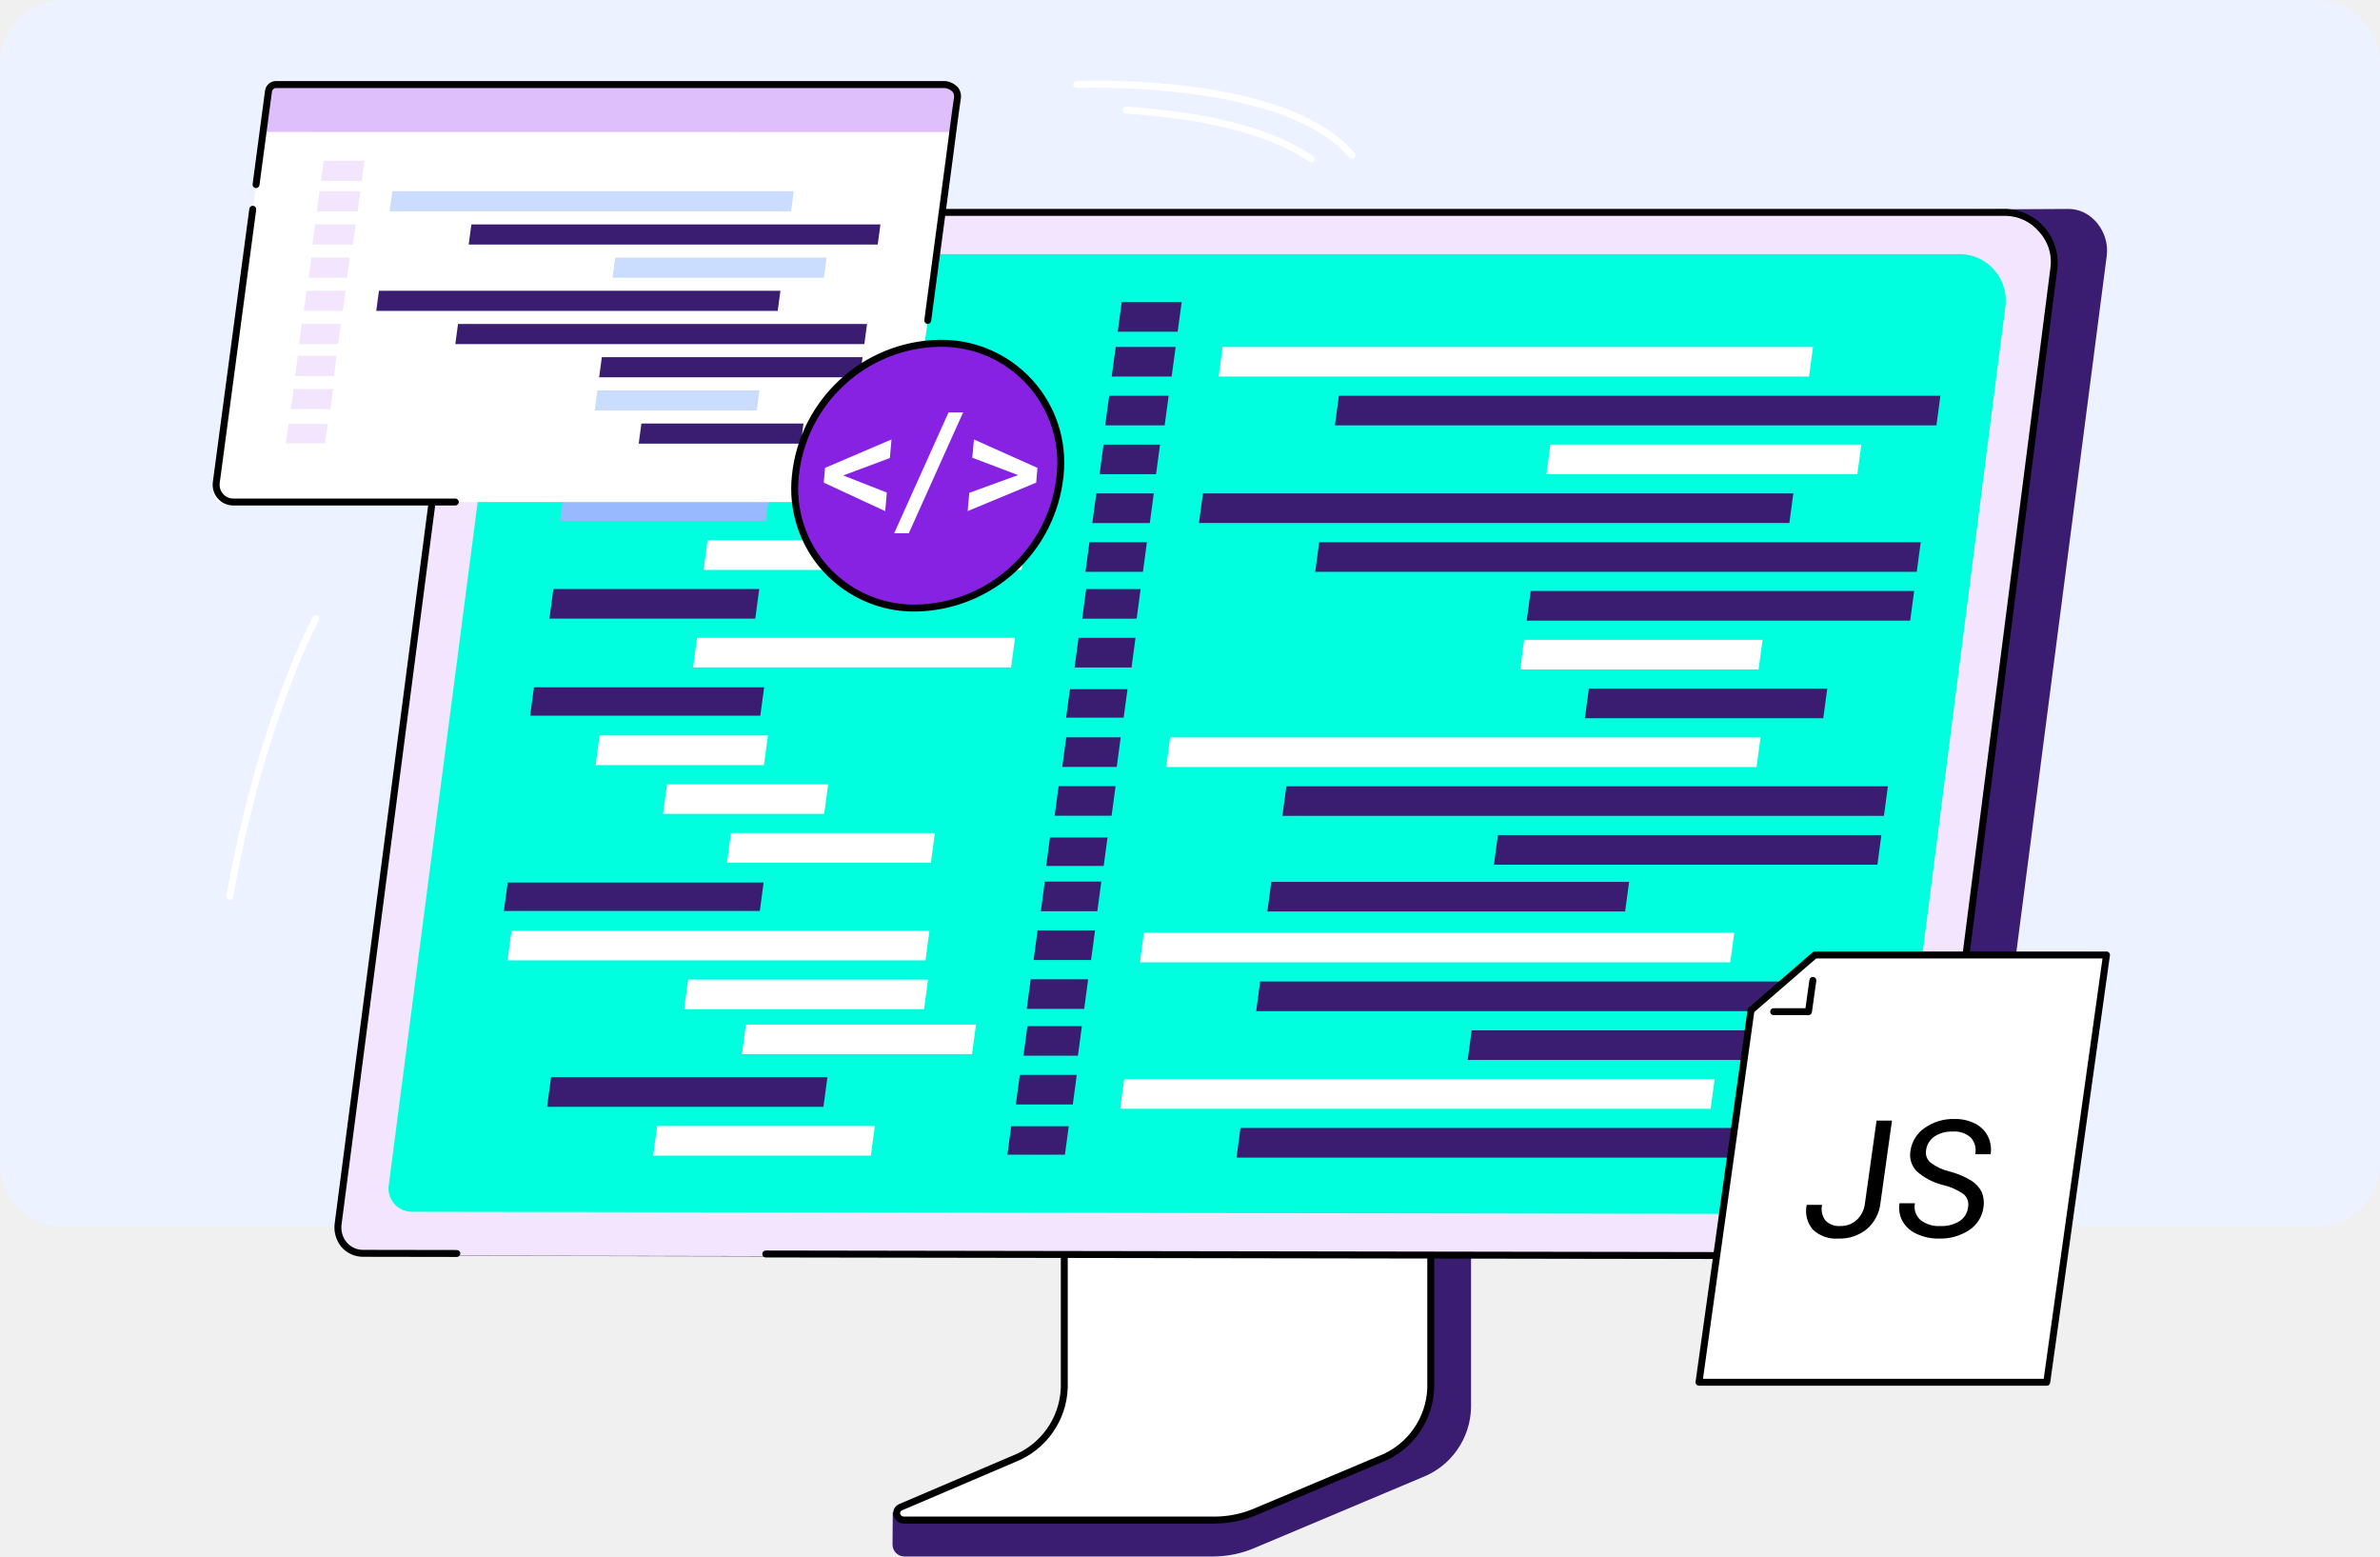
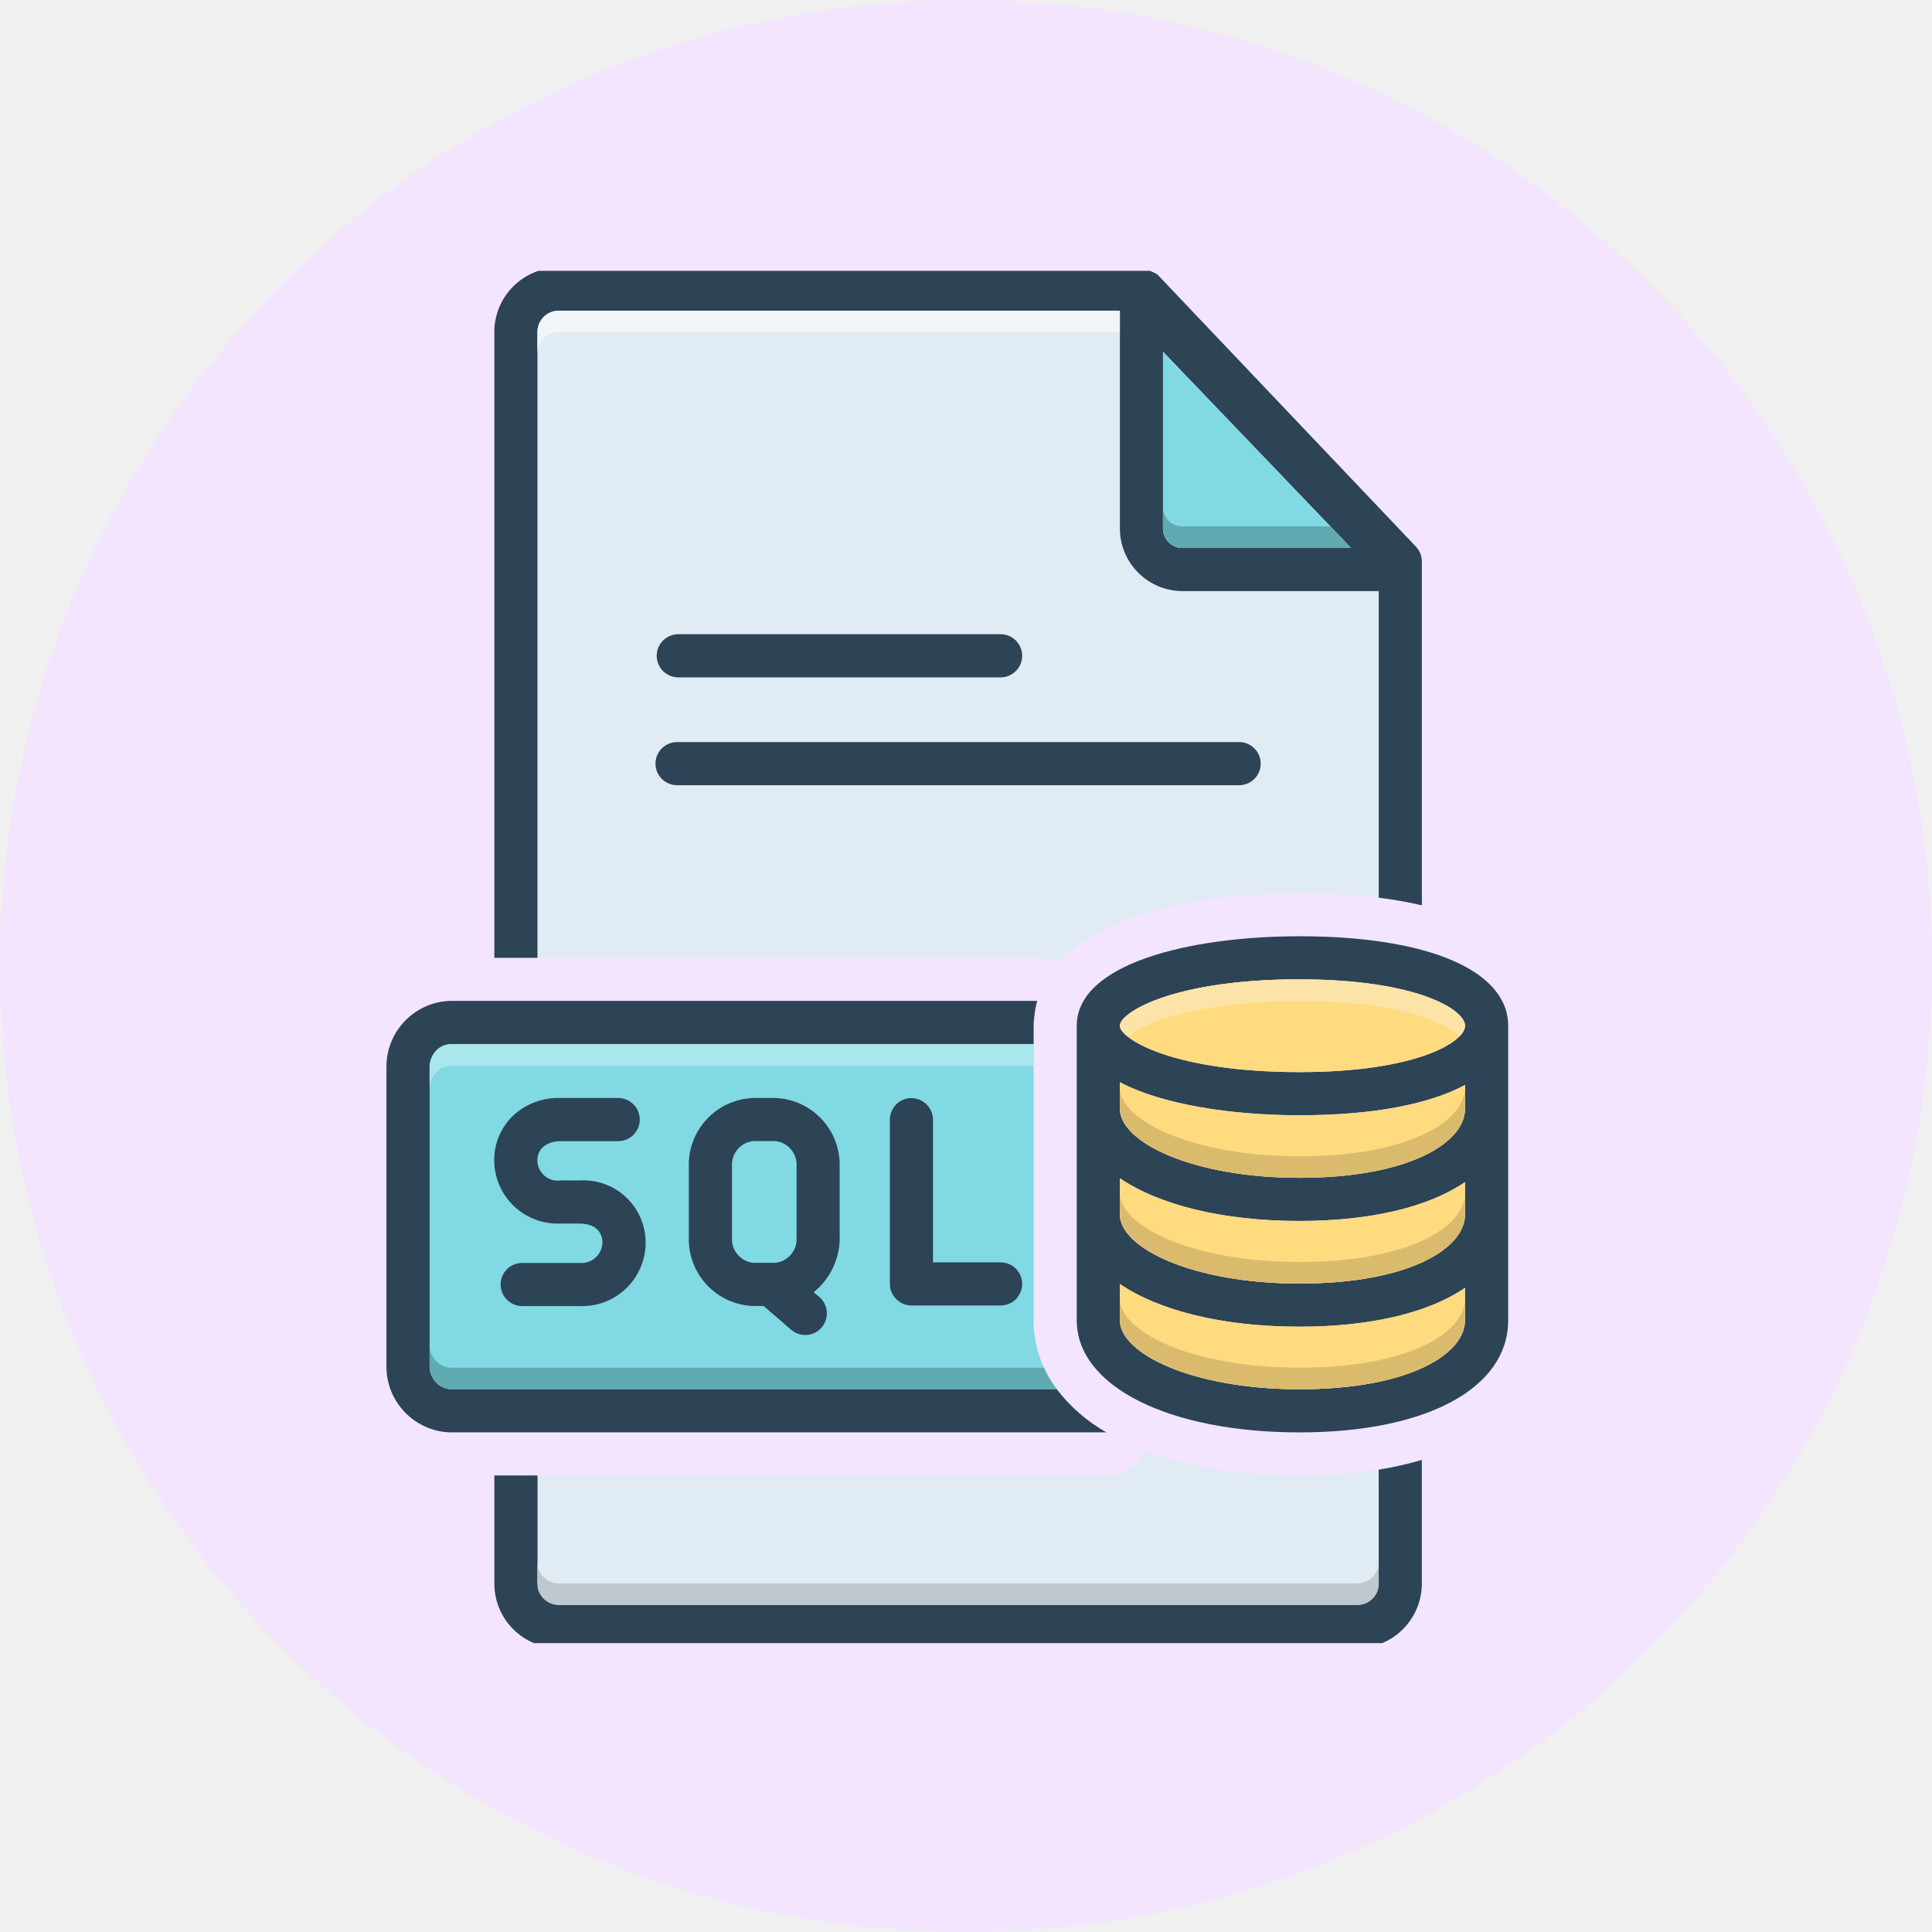
- <svg xmlns="http://www.w3.org/2000/svg" width="295" height="192.866" viewBox="0 0 295 192.866">
+ <svg xmlns="http://www.w3.org/2000/svg" width="107" height="107" viewBox="0 0 107 107">
  <defs>
    <clipPath id="clip-path">
-       <rect id="Rectángulo_402506" data-name="Rectángulo 402506" width="235.166" height="182.866" transform="translate(0 0)" fill="none" />
+       <rect id="Rectángulo_404910" data-name="Rectángulo 404910" width="63" height="76" transform="translate(-0.297 0.276)" fill="none" />
    </clipPath>
  </defs>
-   <g id="_35" data-name="35" transform="translate(-1020 -796)">
-     <rect id="Rectángulo_402507" data-name="Rectángulo 402507" width="295" height="152" rx="8" transform="translate(1020 796)" fill="#ecf2ff" />
-     <g id="Grupo_1100654" data-name="Grupo 1100654" transform="translate(1046.362 806.002)">
-       <g id="Grupo_1100653" data-name="Grupo 1100653" transform="translate(0 -0.002)" clip-path="url(#clip-path)">
-         <path id="Trazado_877412" data-name="Trazado 877412" d="M720.021,966.925l-45,.282c-.292,0-.387.271-.387.531v38.287c0,3.666-25.569,13.19-25.818,12.706l-.031,4.052a1.478,1.478,0,0,0,1.507,1.424h38.3a13.188,13.188,0,0,0,5.065-1.055l20.745-8.735a9.51,9.51,0,0,0,6.09-8.634V967.456a.506.506,0,0,0-.474-.531" transform="translate(-564.519 -841.34)" fill="#3a1d71" />
-         <path id="Trazado_877413" data-name="Trazado 877413" d="M673.478,950.024v38.3a9.781,9.781,0,0,1-6.247,8.844l-13.994,5.973a.84.84,0,0,0,.411,1.615H692.1a12.914,12.914,0,0,0,5-1l15.505-6.528a9.79,9.79,0,0,0,6.3-8.866V950.024a.3.3,0,0,0-.318-.284H673.8a.3.3,0,0,0-.318.284" transform="translate(-567.922 -826.387)" fill="#fff" />
-         <path id="Trazado_877414" data-name="Trazado 877414" d="M689.22,1002.3h-38.45a1.343,1.343,0,0,1-1.358-1.042,1.24,1.24,0,0,1,.778-1.4l13.994-5.973a9.4,9.4,0,0,0,5.986-8.449v-38.3a.732.732,0,0,1,.748-.714h44.788a.732.732,0,0,1,.748.714v38.333a10.258,10.258,0,0,1-6.562,9.263l-15.505,6.528a13.428,13.428,0,0,1-5.167,1.033m-18.191-55.012v38.15a10.258,10.258,0,0,1-6.507,9.239l-13.994,5.973a.377.377,0,0,0-.274.435.48.48,0,0,0,.516.355h38.45a12.56,12.56,0,0,0,4.834-.966l15.505-6.528a9.4,9.4,0,0,0,6.037-8.471V947.293Zm44.677,0h0Z" transform="translate(-565.044 -823.511)" />
-         <path id="Trazado_877415" data-name="Trazado 877415" d="M165.033,252.038,359,252.473a3.655,3.655,0,0,0,3.606-2.963l15.761-121.371c.376-2.942-1.9-5.867-4.827-5.793l-191.717,1.013Z" transform="translate(-143.598 -106.454)" fill="#3a1d71" />
-         <path id="Trazado_877416" data-name="Trazado 877416" d="M326.334,127.662a6.255,6.255,0,0,1,5.923,6.7l-15.3,119.477a3.918,3.918,0,0,1-3.72,3.115L122.7,256.646a3.146,3.146,0,0,1-3.134-3.713l15.847-121.693c.217-1.687,1.333-3.579,3.029-3.579Z" transform="translate(-104.01 -111.081)" fill="#f2e5fd" />
-         <path id="Trazado_877417" data-name="Trazado 877417" d="M310.364,252.468l-140.674-.228a.429.429,0,0,1,0-.859h0l140.673.228a3.476,3.476,0,0,0,3.293-2.74l15.3-119.477a5.446,5.446,0,0,0-1.43-4.238,5.508,5.508,0,0,0-4.067-1.979H135.572c-1.371,0-2.4,1.629-2.6,3.2L117.122,248.071a2.918,2.918,0,0,0,.657,2.34,2.681,2.681,0,0,0,2.052.889l11.571.019a.429.429,0,0,1,0,.859h0l-11.571-.019a3.528,3.528,0,0,1-2.7-1.18,3.814,3.814,0,0,1-.863-3.017l15.847-121.693c.247-1.916,1.541-3.953,3.455-3.953H323.463a6.682,6.682,0,0,1,6.349,7.186l-15.3,119.477a4.334,4.334,0,0,1-4.146,3.49" transform="translate(-101.139 -106.428)" />
-         <path id="Trazado_877418" data-name="Trazado 877418" d="M362.91,165.452a5.754,5.754,0,0,1,5.449,6.165L354.282,281.534a3.6,3.6,0,0,1-3.422,2.866l-180.021-.285a2.894,2.894,0,0,1-2.883-3.416l14.579-111.955c.2-1.552,1.226-3.292,2.787-3.292Z" transform="translate(-146.116 -143.963)" fill="#00ffdf" />
-         <path id="Trazado_877419" data-name="Trazado 877419" d="M1033.21,257.681H960.033l.493-3.668H1033.7Z" transform="translate(-835.344 -221.021)" fill="#fff" />
-         <path id="Trazado_877420" data-name="Trazado 877420" d="M1145.547,304.25H1070.99l.493-3.669h74.557Z" transform="translate(-931.89 -261.541)" fill="#3a1d71" />
-         <path id="Trazado_877421" data-name="Trazado 877421" d="M1311.38,350.82h-38.537l.493-3.669h38.537Z" transform="translate(-1107.526 -302.063)" fill="#fff" />
-         <path id="Trazado_877422" data-name="Trazado 877422" d="M983.123,630.239H909.946l.493-3.668h73.177Z" transform="translate(-791.762 -545.191)" fill="#fff" />
-         <path id="Trazado_877423" data-name="Trazado 877423" d="M1095.46,676.809H1020.9l.493-3.668h74.557Z" transform="translate(-888.308 -585.713)" fill="#3a1d71" />
-         <path id="Trazado_877424" data-name="Trazado 877424" d="M1270.283,723.379h-47.527l.493-3.668h47.527Z" transform="translate(-1063.944 -626.234)" fill="#3a1d71" />
-         <path id="Trazado_877425" data-name="Trazado 877425" d="M1050.86,768.01h-44.344l.493-3.668h44.344Z" transform="translate(-875.789 -665.068)" fill="#3a1d71" />
-         <path id="Trazado_877426" data-name="Trazado 877426" d="M1014.427,397.39H941.25l.493-3.668h73.177Z" transform="translate(-819 -342.585)" fill="#3a1d71" />
-         <path id="Trazado_877427" data-name="Trazado 877427" d="M1126.764,443.96h-74.557l.493-3.668h74.557Z" transform="translate(-915.546 -383.106)" fill="#3a1d71" />
-         <path id="Trazado_877428" data-name="Trazado 877428" d="M1277.347,537.1H1247.8l.493-3.669h29.547Z" transform="translate(-1085.735 -464.148)" fill="#fff" />
-         <path id="Trazado_877429" data-name="Trazado 877429" d="M1339.105,583.635h-29.547l.493-3.668H1339.6Z" transform="translate(-1139.472 -504.64)" fill="#3a1d71" />
-         <path id="Trazado_877430" data-name="Trazado 877430" d="M1301.588,490.53H1254.06l.493-3.668h47.527Z" transform="translate(-1091.183 -423.628)" fill="#3a1d71" />
-         <path id="Trazado_877431" data-name="Trazado 877431" d="M958.079,816.518H884.9l.493-3.668h73.177Z" transform="translate(-769.971 -707.277)" fill="#fff" />
-         <path id="Trazado_877432" data-name="Trazado 877432" d="M1068.018,863.087h-72.16l.493-3.669h72.159Z" transform="translate(-866.516 -747.797)" fill="#3a1d71" />
-         <path id="Trazado_877433" data-name="Trazado 877433" d="M1245.24,909.658h-47.527l.493-3.668h47.527Z" transform="translate(-1042.153 -788.319)" fill="#3a1d71" />
-         <path id="Trazado_877434" data-name="Trazado 877434" d="M939.3,956.228H866.119l.493-3.668h73.177Z" transform="translate(-753.628 -828.84)" fill="#fff" />
-         <path id="Trazado_877435" data-name="Trazado 877435" d="M1051.634,1002.8H977.076l.493-3.668h74.557Z" transform="translate(-850.174 -869.362)" fill="#3a1d71" />
-         <path id="Trazado_877436" data-name="Trazado 877436" d="M821.622,584.08h-7.129l.474-3.524H822.1Z" transform="translate(-708.707 -505.152)" fill="#3a1d71" />
-         <path id="Trazado_877437" data-name="Trazado 877437" d="M865.414,257.685h-7.43l.493-3.668h7.43Z" transform="translate(-746.549 -221.025)" fill="#3a1d71" />
-         <path id="Trazado_877438" data-name="Trazado 877438" d="M871.169,214.88h-7.43l.493-3.668h7.43Z" transform="translate(-751.557 -183.779)" fill="#3a1d71" />
-         <path id="Trazado_877439" data-name="Trazado 877439" d="M859.1,304.255h-7.372l.493-3.669h7.372Z" transform="translate(-741.102 -261.546)" fill="#3a1d71" />
-         <path id="Trazado_877440" data-name="Trazado 877440" d="M853.422,350.824h-7l.493-3.669h7Z" transform="translate(-736.491 -302.067)" fill="#3a1d71" />
-         <path id="Trazado_877441" data-name="Trazado 877441" d="M846.615,397.4h-7.123l.493-3.668h7.122Z" transform="translate(-730.459 -342.589)" fill="#3a1d71" />
-         <path id="Trazado_877442" data-name="Trazado 877442" d="M840.064,443.965h-7.123l.493-3.668h7.123Z" transform="translate(-724.759 -383.11)" fill="#3a1d71" />
-         <path id="Trazado_877443" data-name="Trazado 877443" d="M829.594,535.234h-7.059l.493-3.669h7.059Z" transform="translate(-715.704 -462.525)" fill="#3a1d71" />
-         <path id="Trazado_877444" data-name="Trazado 877444" d="M836.565,488.665h-6.748L830.31,485h6.748Z" transform="translate(-722.04 -422.005)" fill="#3a1d71" />
-         <path id="Trazado_877445" data-name="Trazado 877445" d="M802.6,725.539h-7.129l.474-3.524h7.129Z" transform="translate(-692.159 -628.239)" fill="#3a1d71" />
-         <path id="Trazado_877446" data-name="Trazado 877446" d="M810.576,676.694h-7.059l.493-3.669h7.059Z" transform="translate(-699.156 -585.612)" fill="#3a1d71" />
-         <path id="Trazado_877447" data-name="Trazado 877447" d="M817.548,630.125H810.8l.493-3.668h6.748Z" transform="translate(-705.493 -545.092)" fill="#3a1d71" />
-         <path id="Trazado_877448" data-name="Trazado 877448" d="M765.569,1001.012H758.44l.474-3.524h7.129Z" transform="translate(-659.934 -867.934)" fill="#3a1d71" />
-         <path id="Trazado_877449" data-name="Trazado 877449" d="M797.369,767.757h-7l.493-3.669h7Z" transform="translate(-687.718 -664.848)" fill="#3a1d71" />
-         <path id="Trazado_877450" data-name="Trazado 877450" d="M790.562,814.327h-7.123l.493-3.668h7.123Z" transform="translate(-681.686 -705.37)" fill="#3a1d71" />
-         <path id="Trazado_877451" data-name="Trazado 877451" d="M784.011,860.9h-7.123l.493-3.668H784.5Z" transform="translate(-675.986 -745.891)" fill="#3a1d71" />
-         <path id="Trazado_877452" data-name="Trazado 877452" d="M773.541,952.167h-7.059l.493-3.669h7.059Z" transform="translate(-666.931 -825.307)" fill="#3a1d71" />
-         <path id="Trazado_877453" data-name="Trazado 877453" d="M780.513,905.6h-6.748l.493-3.668h6.748Z" transform="translate(-673.268 -784.786)" fill="#3a1d71" />
-         <path id="Trazado_877454" data-name="Trazado 877454" d="M388.284,209.657H353.059l.474-3.524h35.225Z" transform="translate(-307.204 -179.359)" fill="#99b9ff" />
-         <path id="Trazado_877455" data-name="Trazado 877455" d="M423.177,255.816h-37.13l.493-3.668h37.13Z" transform="translate(-335.907 -219.398)" fill="#fff" />
-         <path id="Trazado_877456" data-name="Trazado 877456" d="M456.851,302.386H413.592l.493-3.668h43.259Z" transform="translate(-359.874 -259.92)" fill="#fff" />
-         <path id="Trazado_877457" data-name="Trazado 877457" d="M547.516,348.955h-36.1l.493-3.669h36.1Z" transform="translate(-444.993 -300.44)" fill="#fff" />
-         <path id="Trazado_877458" data-name="Trazado 877458" d="M331.5,582.215H302.972l.474-3.524h28.531Z" transform="translate(-263.622 -503.53)" fill="#3a1d71" />
-         <path id="Trazado_877459" data-name="Trazado 877459" d="M386.294,628.374H365.429l.493-3.668h20.864Z" transform="translate(-317.967 -543.569)" fill="#fff" />
-         <path id="Trazado_877460" data-name="Trazado 877460" d="M449.784,674.944H429.811l.493-3.668h19.973Z" transform="translate(-373.987 -584.09)" fill="#fff" />
-         <path id="Trazado_877461" data-name="Trazado 877461" d="M516.074,721.514H490.8l.493-3.668h25.275Z" transform="translate(-427.054 -624.611)" fill="#fff" />
-         <path id="Trazado_877462" data-name="Trazado 877462" d="M356.971,395.526H331.46l.493-3.668h25.51Z" transform="translate(-288.41 -340.962)" fill="#99b9ff" />
-         <path id="Trazado_877463" data-name="Trazado 877463" d="M507.9,442.1H468.483l.493-3.668h39.417Z" transform="translate(-407.637 -381.484)" fill="#fff" />
-         <path id="Trazado_877464" data-name="Trazado 877464" d="M346.913,488.591H321.4l.493-3.668h25.51Z" transform="translate(-279.659 -421.94)" fill="#3a1d71" />
-         <path id="Trazado_877465" data-name="Trazado 877465" d="M497.844,535.161H458.426l.493-3.668h39.417Z" transform="translate(-398.886 -462.462)" fill="#fff" />
-         <path id="Trazado_877466" data-name="Trazado 877466" d="M309.647,768.494H277.928l.474-3.524h31.719Z" transform="translate(-241.831 -665.615)" fill="#3a1d71" />
-         <path id="Trazado_877467" data-name="Trazado 877467" d="M333.242,814.654h-51.8l.493-3.669h51.8Z" transform="translate(-244.892 -705.654)" fill="#fff" />
-         <path id="Trazado_877468" data-name="Trazado 877468" d="M479.675,861.223H449.939l.493-3.668h29.737Z" transform="translate(-391.5 -746.175)" fill="#fff" />
-         <path id="Trazado_877469" data-name="Trazado 877469" d="M353.4,954.363H319.147l.493-3.668h34.252Z" transform="translate(-277.696 -827.218)" fill="#3a1d71" />
-         <path id="Trazado_877470" data-name="Trazado 877470" d="M533.588,904.109H505.066l.493-3.668h28.522Z" transform="translate(-439.468 -783.49)" fill="#fff" />
-         <path id="Trazado_877471" data-name="Trazado 877471" d="M447.352,1000.933H420.367l.493-3.668h26.986Z" transform="translate(-365.769 -867.739)" fill="#fff" />
-         <path id="Trazado_877472" data-name="Trazado 877472" d="M1468.947,834.047h-36.138l-7.923,6.856L1418.438,887h43.1Z" transform="translate(-1234.211 -725.72)" fill="#fff" />
-         <path id="Trazado_877473" data-name="Trazado 877473" d="M1458.661,884.548h-43.1a.429.429,0,0,1-.425-.489l6.448-46.093a.428.428,0,0,1,.144-.265l7.923-6.856a.43.43,0,0,1,.281-.1h36.138a.429.429,0,0,1,.425.489l-7.407,52.949a.429.429,0,0,1-.425.37m-42.609-.859h42.235l7.287-52.09h-35.485l-7.68,6.646Z" transform="translate(-1231.333 -722.843)" />
-         <path id="Trazado_877474" data-name="Trazado 877474" d="M1491.1,859.757h-4.322a.429.429,0,0,1,0-.859h3.949l.491-3.511a.429.429,0,1,1,.851.119l-.543,3.881a.429.429,0,0,1-.425.37" transform="translate(-1293.302 -743.968)" />
-         <path id="Trazado_877475" data-name="Trazado 877475" d="M1529.557,992.107h1.911l-1.428,10.211a4.918,4.918,0,0,1-1.7,3.239,5.257,5.257,0,0,1-3.476,1.168,4.213,4.213,0,0,1-3.193-1.1,3.534,3.534,0,0,1-.768-3.08h1.9a2.376,2.376,0,0,0,.408,1.931,2.309,2.309,0,0,0,1.869.693,2.911,2.911,0,0,0,2.01-.743,3.33,3.33,0,0,0,1.029-2.079Z" transform="translate(-1323.32 -863.252)" />
-         <path id="Trazado_877476" data-name="Trazado 877476" d="M1614.9,998.771a7.557,7.557,0,0,1-3.318-1.729,2.906,2.906,0,0,1-.76-2.53,4.117,4.117,0,0,1,1.756-2.818,6.075,6.075,0,0,1,3.7-1.114,5.407,5.407,0,0,1,2.569.574,3.557,3.557,0,0,1,1.581,1.585,3.725,3.725,0,0,1,.33,2.209h-1.911a2.34,2.34,0,0,0-.543-2.062,3,3,0,0,0-2.242-.75,3.857,3.857,0,0,0-2.281.62,2.433,2.433,0,0,0-1.028,1.721,1.618,1.618,0,0,0,.539,1.493,6.256,6.256,0,0,0,2.389,1.116,10.184,10.184,0,0,1,2.657,1.115,3.479,3.479,0,0,1,1.307,1.421,3.368,3.368,0,0,1,.222,1.912,3.977,3.977,0,0,1-1.759,2.808,6.5,6.5,0,0,1-3.8,1.055,6.242,6.242,0,0,1-2.694-.569,3.82,3.82,0,0,1-1.767-1.56,3.472,3.472,0,0,1-.383-2.248h1.911a2.173,2.173,0,0,0,.677,2.065,3.626,3.626,0,0,0,2.474.758,4.142,4.142,0,0,0,2.393-.614,2.35,2.35,0,0,0,1.036-1.674,1.72,1.72,0,0,0-.513-1.639,7.338,7.338,0,0,0-2.534-1.144" transform="translate(-1400.382 -861.924)" />
-         <path id="Trazado_877477" data-name="Trazado 877477" d="M92.9,49.119,98.736,5.4A1.55,1.55,0,0,0,97.2,3.65H14.293a.945.945,0,0,0-.936.825L7.4,49.119Z" transform="translate(-6.438 -3.176)" fill="#fff" />
-         <path id="Trazado_877478" data-name="Trazado 877478" d="M131.757,3.65A1.551,1.551,0,0,1,133.292,5.4l-.628,4.139L47.114,9.526l.8-5.051a.945.945,0,0,1,.936-.825Z" transform="translate(-40.995 -3.176)" fill="#debefb" />
-         <path id="Trazado_877479" data-name="Trazado 877479" d="M2.519,350.888,1.754,356.7c-.068.512.33.823.846.823H86.3a.832.832,0,0,0,.936-.683l.783-5.948Z" transform="translate(-1.519 -305.314)" fill="#fff" />
-         <path id="Trazado_877480" data-name="Trazado 877480" d="M30.073,156.547H2.529a2.542,2.542,0,0,1-1.9-.877,2.581,2.581,0,0,1-.609-2.034L4.539,119.8a.43.43,0,1,1,.852.114L.874,153.75a1.721,1.721,0,0,0,.407,1.357,1.661,1.661,0,0,0,1.257.581H30.073a.429.429,0,1,1,0,.859" transform="translate(0 -103.913)" />
-         <path id="Trazado_877481" data-name="Trazado 877481" d="M121.743,30.434a.449.449,0,0,1-.057,0,.43.43,0,0,1-.369-.483l2.727-20.442c.007-.052.7-5.458.94-7.047a.973.973,0,0,0-.16-.786,1.587,1.587,0,0,0-.973-.471H40.966a.517.517,0,0,0-.51.451L38.908,13.247a.43.43,0,0,1-.852-.114L39.6,1.541a1.377,1.377,0,0,1,1.362-1.2h82.943a2.472,2.472,0,0,1,1.589.8,1.806,1.806,0,0,1,.336,1.447c-.24,1.58-.931,6.975-.938,7.03l-2.727,20.444a.43.43,0,0,1-.425.373" transform="translate(-33.11 -0.298)" />
-         <path id="Trazado_877482" data-name="Trazado 877482" d="M666.515,265.484a.449.449,0,0,1-.057,0,.43.43,0,0,1-.369-.483l1.163-8.716a.43.43,0,0,1,.852.114l-1.163,8.716a.43.43,0,0,1-.425.373" transform="translate(-579.574 -222.672)" />
-         <path id="Trazado_877483" data-name="Trazado 877483" d="M218.627,107.912H168.865l.335-2.495h49.762Z" transform="translate(-146.933 -91.725)" fill="#caddff" />
-         <path id="Trazado_877484" data-name="Trazado 877484" d="M295.019,139.58h-50.7l.335-2.495h50.7Z" transform="translate(-212.587 -119.28)" fill="#3a1d71" />
-         <path id="Trazado_877485" data-name="Trazado 877485" d="M407.789,171.248H381.583l.336-2.495h26.206Z" transform="translate(-332.023 -146.835)" fill="#caddff" />
-         <path id="Trazado_877486" data-name="Trazado 877486" d="M205.854,202.917H156.092l.335-2.495H206.19Z" transform="translate(-135.819 -174.391)" fill="#3a1d71" />
-         <path id="Trazado_877487" data-name="Trazado 877487" d="M282.247,234.585h-50.7l.335-2.495h50.7Z" transform="translate(-201.473 -201.946)" fill="#3a1d71" />
-         <path id="Trazado_877488" data-name="Trazado 877488" d="M384.646,297.922H364.553l.335-2.495h20.093Z" transform="translate(-317.205 -257.057)" fill="#caddff" />
-         <path id="Trazado_877489" data-name="Trazado 877489" d="M426.643,329.567H406.551l.335-2.495h20.093Z" transform="translate(-353.748 -284.592)" fill="#3a1d71" />
-         <path id="Trazado_877490" data-name="Trazado 877490" d="M401.13,266.254h-32.32l.335-2.495h32.32Z" transform="translate(-320.909 -229.502)" fill="#3a1d71" />
-         <path id="Trazado_877491" data-name="Trazado 877491" d="M74.743,329.87H69.9l.322-2.4h4.848Z" transform="translate(-60.817 -284.941)" fill="#f2e5fd" />
-         <path id="Trazado_877492" data-name="Trazado 877492" d="M104.522,107.915H99.47l.335-2.495h5.052Z" transform="translate(-86.551 -91.728)" fill="#f2e5fd" />
-         <path id="Trazado_877493" data-name="Trazado 877493" d="M108.436,78.806h-5.052l.335-2.495h5.052Z" transform="translate(-89.956 -66.4)" fill="#f2e5fd" />
-         <path id="Trazado_877494" data-name="Trazado 877494" d="M100.226,139.583H95.212l.335-2.495h5.013Z" transform="translate(-82.846 -119.283)" fill="#f2e5fd" />
-         <path id="Trazado_877495" data-name="Trazado 877495" d="M96.368,171.251H91.609l.335-2.495H96.7Z" transform="translate(-79.711 -146.838)" fill="#f2e5fd" />
-         <path id="Trazado_877496" data-name="Trazado 877496" d="M91.739,202.92H86.9l.335-2.495h4.843Z" transform="translate(-75.609 -174.394)" fill="#f2e5fd" />
-         <path id="Trazado_877497" data-name="Trazado 877497" d="M87.284,234.588H82.44l.335-2.495h4.843Z" transform="translate(-71.733 -201.949)" fill="#f2e5fd" />
-         <path id="Trazado_877498" data-name="Trazado 877498" d="M79.474,296.654h-4.9l.335-2.495h4.9Z" transform="translate(-64.885 -255.954)" fill="#f2e5fd" />
-         <path id="Trazado_877499" data-name="Trazado 877499" d="M83.477,264.986h-4.8l.335-2.495h4.8Z" transform="translate(-68.457 -228.398)" fill="#f2e5fd" />
-         <path id="Trazado_877500" data-name="Trazado 877500" d="M588.5,266.927a18.262,18.262,0,0,1-17.839,16.4,14.791,14.791,0,0,1-14.968-16.4,18.262,18.262,0,0,1,17.839-16.4,14.791,14.791,0,0,1,14.968,16.4" transform="translate(-483.46 -217.986)" fill="#8722e2" />
-         <path id="Trazado_877501" data-name="Trazado 877501" d="M567.776,280.883a15.22,15.22,0,0,1-15.4-16.87,18.721,18.721,0,0,1,18.266-16.8,15.22,15.22,0,0,1,15.4,16.87l-.428-.038.428.038a18.721,18.721,0,0,1-18.266,16.8m2.87-32.807a17.846,17.846,0,0,0-17.411,16.011,14.362,14.362,0,0,0,14.541,15.937,17.846,17.846,0,0,0,17.411-16.011,14.362,14.362,0,0,0-14.541-15.937" transform="translate(-480.579 -215.108)" />
-         <path id="Trazado_877502" data-name="Trazado 877502" d="M585.59,346.735l5.4,2.121-.2,2.3-7.617-3.532.16-1.828,8.234-3.523-.2,2.3Z" transform="translate(-507.43 -297.82)" fill="#fff" />
-         <path id="Trazado_877503" data-name="Trazado 877503" d="M652.212,331.436H650.4l6.736-14.972h1.809Z" transform="translate(-565.929 -275.361)" fill="#fff" />
-         <path id="Trazado_877504" data-name="Trazado 877504" d="M726.741,346.688l-5.664-2.15.2-2.263,7.874,3.523-.16,1.828-8.49,3.523.2-2.263Z" transform="translate(-626.92 -297.82)" fill="#fff" />
-         <path id="Trazado_877505" data-name="Trazado 877505" d="M855.97,9.692a.428.428,0,0,1-.329-.153C847.552-.1,822.141.89,821.884.9a.43.43,0,1,1-.037-.858C822.909,0,847.94-.971,856.3,8.986a.429.429,0,0,1-.328.706" transform="translate(-714.748 0.002)" fill="#fff" />
-         <path id="Trazado_877506" data-name="Trazado 877506" d="M891.747,31.734a.429.429,0,0,1-.245-.077c-5.942-4.147-15.643-5.543-22.734-5.984a.429.429,0,0,1,.053-.857c7.2.448,17.067,1.876,23.172,6.136a.429.429,0,0,1-.246.782" transform="translate(-755.582 -21.592)" fill="#fff" />
-         <path id="Trazado_877507" data-name="Trazado 877507" d="M13.424,545.144a.436.436,0,0,1-.076-.007.429.429,0,0,1-.347-.5c3.945-22.113,10.649-34.434,10.716-34.556a.429.429,0,1,1,.752.415c-.066.121-6.705,12.331-10.623,34.292a.43.43,0,0,1-.422.354" transform="translate(-11.306 -443.64)" fill="#fff" />
+   <g id="_35" data-name="35" transform="translate(-338 -16281)">
+     <circle id="Elipse_11739" data-name="Elipse 11739" cx="53.5" cy="53.5" r="53.5" transform="translate(338 16281)" fill="#f2e5fd" />
+     <g id="Grupo_1103817" data-name="Grupo 1103817" transform="translate(359.482 16295.616)">
+       <g id="Grupo_1103816" data-name="Grupo 1103816" transform="translate(-0.185 0.108)" clip-path="url(#clip-path)">
+         <path id="Trazado_889673" data-name="Trazado 889673" d="M90.048,1426.977H53.8V1406H88.035v16.307a6.375,6.375,0,0,0,1.284,3.823c.078.108.155.209.245.311s.161.191.245.287.161.167.239.251" transform="translate(-52.089 -1363.914)" fill="#81d9e3" />
+         <path id="Trazado_889674" data-name="Trazado 889674" d="M275.161,69.108a2.378,2.378,0,0,1,1.133.3c2.491-2.8,8.081-3.88,13.4-3.88a31.527,31.527,0,0,1,5.7.475V46.409l-14.387-14.58H249.286a3.915,3.915,0,0,0-2.8,3.715V69.108Z" transform="translate(-239.014 -30.787)" fill="#e1ebf4" />
+         <path id="Trazado_889675" data-name="Trazado 889675" d="M289.693,2195.557a24.434,24.434,0,0,1-8.543-1.368,2.388,2.388,0,0,1-2.159,1.368H246.48v6.722l2.272,1.637h45.261l1.383-1.2v-7.755a25.423,25.423,0,0,1-5.7.6" transform="translate(-239.013 -2128.563)" fill="#e1ebf4" />
+         <path id="Trazado_889676" data-name="Trazado 889676" d="M934.731,1540a1.2,1.2,0,0,0-1.195,1.195v9.1a1.2,1.2,0,0,0,1.195,1.195H939.7a1.195,1.195,0,0,0,0-2.389h-3.777v-7.9a1.2,1.2,0,0,0-1.195-1.195" transform="translate(-905.548 -1493.912)" fill="#2d4356" />
+         <path id="Trazado_889677" data-name="Trazado 889677" d="M204.7,1549.133h-3.189a1.195,1.195,0,0,0,0,2.389H204.7a3.519,3.519,0,0,0,3.682-3.508,3.451,3.451,0,0,0-3.682-3.45h-1.027a1.127,1.127,0,0,1-1.287-1.112c0-.728.635-1.064,1.287-1.064h3.189a1.195,1.195,0,0,0,0-2.39h-3.189a3.664,3.664,0,0,0-2.721,1.065,3.4,3.4,0,0,0-.955,2.388,3.513,3.513,0,0,0,3.676,3.5H204.7c1.2,0,1.293.812,1.293,1.06a1.167,1.167,0,0,1-1.293,1.118" transform="translate(-193.922 -1493.912)" fill="#2d4356" />
+         <path id="Trazado_889678" data-name="Trazado 889678" d="M568.971,1547.719v-3.914A3.7,3.7,0,0,0,565.39,1540H564.2a3.7,3.7,0,0,0-3.581,3.805v3.914a3.7,3.7,0,0,0,3.581,3.8h.558l1.546,1.329a1.195,1.195,0,0,0,1.558-1.812l-.326-.281a3.88,3.88,0,0,0,1.439-3.042m-5.966,0v-3.914a1.32,1.32,0,0,1,1.192-1.416h1.193a1.32,1.32,0,0,1,1.192,1.416v3.914a1.319,1.319,0,0,1-1.192,1.415H564.2a1.319,1.319,0,0,1-1.192-1.415" transform="translate(-543.766 -1493.913)" fill="#2d4356" />
+         <path id="Trazado_889679" data-name="Trazado 889679" d="M501.195,682.388h17.92a1.195,1.195,0,0,0,0-2.389h-17.92a1.195,1.195,0,0,0,0,2.389" transform="translate(-484.961 -659.598)" fill="#2d4356" />
+         <path id="Trazado_889680" data-name="Trazado 889680" d="M501.195,882.388h31.062a1.195,1.195,0,1,0,0-2.389H501.195a1.195,1.195,0,1,0,0,2.389" transform="translate(-484.961 -853.625)" fill="#2d4356" />
+         <path id="Trazado_889681" data-name="Trazado 889681" d="M37.123,1381.5H3.549a1.258,1.258,0,0,1-1.159-1.335v-16.444a1.258,1.258,0,0,1,1.159-1.335H35.841v-1.015a3.641,3.641,0,0,1,.037-.49,5.17,5.17,0,0,1,.163-.884H3.549A3.644,3.644,0,0,0,0,1363.725v16.444a3.644,3.644,0,0,0,3.549,3.725H39.874a9.139,9.139,0,0,1-2.751-2.389" transform="translate(0.106 -1319.289)" fill="#2d4356" />
+         <path id="Trazado_889682" data-name="Trazado 889682" d="M251.023,15.439,236.717.38A2.718,2.718,0,0,0,235.289,0H203.582A3.572,3.572,0,0,0,200,3.546V38.228h2.389V3.546a1.18,1.18,0,0,1,1.195-1.159h31.062V14.394a3.469,3.469,0,0,0,3.4,3.524H248.98V34.9a21.562,21.562,0,0,1,2.389.424V16.276a1.19,1.19,0,0,0-.346-.836m-12.974.09a1.08,1.08,0,0,1-1.015-1.135V4.663l10.412,10.866h-9.4" transform="translate(-193.919 0.093)" fill="#2d4356" />
+         <path id="Trazado_889683" data-name="Trazado 889683" d="M1450.414,167.064h-9.4a1.08,1.08,0,0,1-1.015-1.135V156.2Z" transform="translate(-1396.887 -151.442)" fill="#81d9e3" />
+         <path id="Trazado_889684" data-name="Trazado 889684" d="M248.98,2218.02a1.179,1.179,0,0,1-1.194,1.16h-44.2a1.179,1.179,0,0,1-1.194-1.16v-6.008H200v6.008a3.571,3.571,0,0,0,3.584,3.55h44.2a3.571,3.571,0,0,0,3.583-3.55v-6.869a19.275,19.275,0,0,1-2.389.537Z" transform="translate(-193.919 -2145.019)" fill="#2d4356" />
+         <path id="Trazado_889685" data-name="Trazado 889685" d="M1292.347,1240c-6.147,0-12.347,1.535-12.347,4.958v16.307c0,3.656,5.077,6.212,12.347,6.212,7.013,0,11.547-2.437,11.547-6.212v-16.307c0-3.058-4.426-4.958-11.547-4.958m9.157,21.266c0,1.9-3.148,3.823-9.157,3.823-5.955,0-9.958-1.977-9.958-3.823v-2.007c2.168,1.475,5.681,2.365,9.958,2.365,3.972,0,7.15-.782,9.157-2.15v1.792m0-5.854c0,1.9-3.148,3.823-9.157,3.823-5.955,0-9.958-1.977-9.958-3.823V1253.4c2.168,1.475,5.681,2.366,9.958,2.366,3.972,0,7.15-.783,9.157-2.151v1.792m0-5.854c0,1.9-3.148,3.823-9.157,3.823-5.955,0-9.958-1.977-9.958-3.823v-1.469c2.365,1.242,6.171,1.828,9.958,1.828,4.008,0,7.168-.6,9.157-1.679v1.32m-9.157-2.031c-6.995,0-9.958-1.84-9.958-2.569s2.963-2.569,9.958-2.569c6.469,0,9.157,1.672,9.157,2.569s-2.688,2.569-9.157,2.569" transform="translate(-1241.664 -1202.871)" fill="#2d4356" />
+         <path id="Trazado_889686" data-name="Trazado 889686" d="M1379.114,1885.014v1.792c0,1.9-3.148,3.823-9.157,3.823-5.956,0-9.958-1.977-9.958-3.823V1884.8c2.168,1.476,5.681,2.365,9.958,2.365,3.972,0,7.15-.782,9.157-2.15" transform="translate(-1319.274 -1828.414)" fill="#ffdb80" />
+         <path id="Trazado_889687" data-name="Trazado 889687" d="M1379.114,1689.014v1.792c0,1.9-3.148,3.823-9.157,3.823-5.956,0-9.958-1.977-9.958-3.823V1688.8c2.168,1.475,5.681,2.366,9.958,2.366,3.972,0,7.15-.783,9.157-2.15" transform="translate(-1319.274 -1638.268)" fill="#ffdb80" />
+         <path id="Trazado_889688" data-name="Trazado 889688" d="M1379.114,1510.947v1.32c0,1.9-3.148,3.823-9.157,3.823-5.956,0-9.958-1.977-9.958-3.823V1510.8c2.365,1.242,6.171,1.828,9.958,1.828,4.008,0,7.168-.6,9.157-1.679" transform="translate(-1319.274 -1465.584)" fill="#ffdb80" />
+         <path id="Trazado_889689" data-name="Trazado 889689" d="M1379.114,1322.569c0,.9-2.688,2.568-9.157,2.568-6.995,0-9.958-1.84-9.958-2.568s2.963-2.569,9.958-2.569c6.469,0,9.157,1.672,9.157,2.569" transform="translate(-1319.274 -1280.484)" fill="#ffdb80" />
+         <path id="Trazado_889690" data-name="Trazado 889690" d="M80,1995.2v1.195a1.5,1.5,0,0,0,.127.611,1.155,1.155,0,0,0,1.032.727h33.576a6.235,6.235,0,0,1-.711-1.195H81.159A1.258,1.258,0,0,1,80,1995.2" transform="translate(-77.505 -1935.515)" fill="#5fabb1" />
+         <path id="Trazado_889691" data-name="Trazado 889691" d="M84.264,2055.65a1.153,1.153,0,0,0,1.032.727,1.155,1.155,0,0,1-1.032-.727" transform="translate(-81.642 -1994.162)" fill="#24434e" />
+         <path id="Trazado_889692" data-name="Trazado 889692" d="M1440,442v1.195a1.08,1.08,0,0,0,1.015,1.135h9.4l-1.147-1.195h-8.249A1.08,1.08,0,0,1,1440,442" transform="translate(-1396.887 -428.706)" fill="#5fabb1" />
+         <path id="Trazado_889693" data-name="Trazado 889693" d="M326.595,2401.2a1.18,1.18,0,0,1-1.195,1.159H281.2A1.18,1.18,0,0,1,280,2401.2v1.193a1.127,1.127,0,0,0,.147.558h0v0a1.2,1.2,0,0,0,1.046.6h44.2a1.2,1.2,0,0,0,1.035-.58,1.129,1.129,0,0,0,.16-.58Z" transform="translate(-271.534 -2329.391)" fill="#c0c8cf" />
+         <path id="Trazado_889694" data-name="Trazado 889694" d="M280.15,2402.951v0m-.148-.559h0a1.123,1.123,0,0,0,.147.557,1.127,1.127,0,0,1-.147-.558m46.593-1.193h0v1.193a1.129,1.129,0,0,1-.16.58,1.125,1.125,0,0,0,.16-.579V2401.2" transform="translate(-271.534 -2329.391)" fill="#667480" />
+         <path id="Trazado_889695" data-name="Trazado 889695" d="M113.451,1440H81.159a1.151,1.151,0,0,0-1.025.712,1.5,1.5,0,0,0-.134.626v1.195a1.258,1.258,0,0,1,1.159-1.338h32.292Z" transform="translate(-77.505 -1396.899)" fill="#aae7ed" />
+         <path id="Trazado_889696" data-name="Trazado 889696" d="M117.811,1440H85.519a1.15,1.15,0,0,0-1.025.712,1.151,1.151,0,0,1,1.025-.712Z" transform="translate(-81.865 -1396.899)" fill="#788d98" />
+         <path id="Trazado_889697" data-name="Trazado 889697" d="M312.259,80H281.2A1.18,1.18,0,0,0,280,81.156v1.195a1.179,1.179,0,0,1,1.195-1.159h31.062Z" transform="translate(-271.534 -77.517)" fill="#f0f5fa" />
+         <path id="Trazado_889698" data-name="Trazado 889698" d="M1702.541,1959.079c-.224,1.828-3.358,3.612-9.144,3.612h0c5.786,0,8.92-1.783,9.144-3.612" transform="translate(-1642.714 -1900.475)" fill="#676757" />
+         <path id="Trazado_889699" data-name="Trazado 889699" d="M1379.114,1912c0,1.9-3.148,3.823-9.157,3.823-5.956,0-9.958-1.977-9.958-3.823v1.195c0,1.846,4,3.823,9.958,3.823,5.786,0,8.92-1.783,9.144-3.611a1.759,1.759,0,0,0,.013-.212Z" transform="translate(-1319.274 -1854.802)" fill="#dabb6e" />
+         <path id="Trazado_889700" data-name="Trazado 889700" d="M1702.541,1763.079c-.224,1.828-3.358,3.612-9.144,3.612h0c5.786,0,8.92-1.783,9.144-3.612" transform="translate(-1642.714 -1710.329)" fill="#676757" />
+         <path id="Trazado_889701" data-name="Trazado 889701" d="M1379.114,1716c0,1.9-3.148,3.823-9.157,3.823-5.956,0-9.958-1.977-9.958-3.823v1.195c0,1.846,4,3.823,9.958,3.823,5.786,0,8.92-1.783,9.144-3.612a1.752,1.752,0,0,0,.013-.211Z" transform="translate(-1319.274 -1664.656)" fill="#dabb6e" />
+         <path id="Trazado_889702" data-name="Trazado 889702" d="M1702.541,1567.079c-.224,1.828-3.358,3.612-9.144,3.612h0c5.786,0,8.92-1.783,9.144-3.612" transform="translate(-1642.714 -1520.184)" fill="#676757" />
+         <path id="Trazado_889703" data-name="Trazado 889703" d="M1379.114,1520c0,1.9-3.148,3.823-9.157,3.823-5.956,0-9.958-1.977-9.958-3.823v1.195c0,1.846,4,3.823,9.958,3.823,5.786,0,8.92-1.783,9.144-3.612a1.755,1.755,0,0,0,.013-.211Z" transform="translate(-1319.274 -1474.509)" fill="#dabb6e" />
+         <path id="Trazado_889704" data-name="Trazado 889704" d="M1360.065,1322.779a.937.937,0,0,0,.1.135.968.968,0,0,1-.1-.135m19.048-.182h0m0,0h0m0-.007v0m-19.114,0h0m19.115,0v0m-19.115,0h0m19.115,0v0m-19.115,0v0m0-.005v0m19.115,0v0m-9.157-2.569h0c6.469,0,9.157,1.672,9.157,2.569,0-.9-2.688-2.569-9.157-2.569" transform="translate(-1319.274 -1280.484)" fill="#939894" />
+         <path id="Trazado_889705" data-name="Trazado 889705" d="M1369.957,1320c-5.97,0-9,1.34-9.764,2.186a.623.623,0,0,0-.194.383v.01h0a.023.023,0,0,1,0,0h0a.452.452,0,0,0,.066.2.968.968,0,0,0,.1.135,1.733,1.733,0,0,0,.268.251c1.045-.842,4.05-1.971,9.528-1.971,5.2,0,7.957,1.081,8.835,1.971a.928.928,0,0,0,.322-.568h0s0,0,0,0h0v-.007a.013.013,0,0,1,0,0v-.008a.006.006,0,0,0,0,0v0c0-.9-2.688-2.569-9.157-2.569" transform="translate(-1319.274 -1280.484)" fill="#fce4a9" />
      </g>
    </g>
  </g>
</svg>
